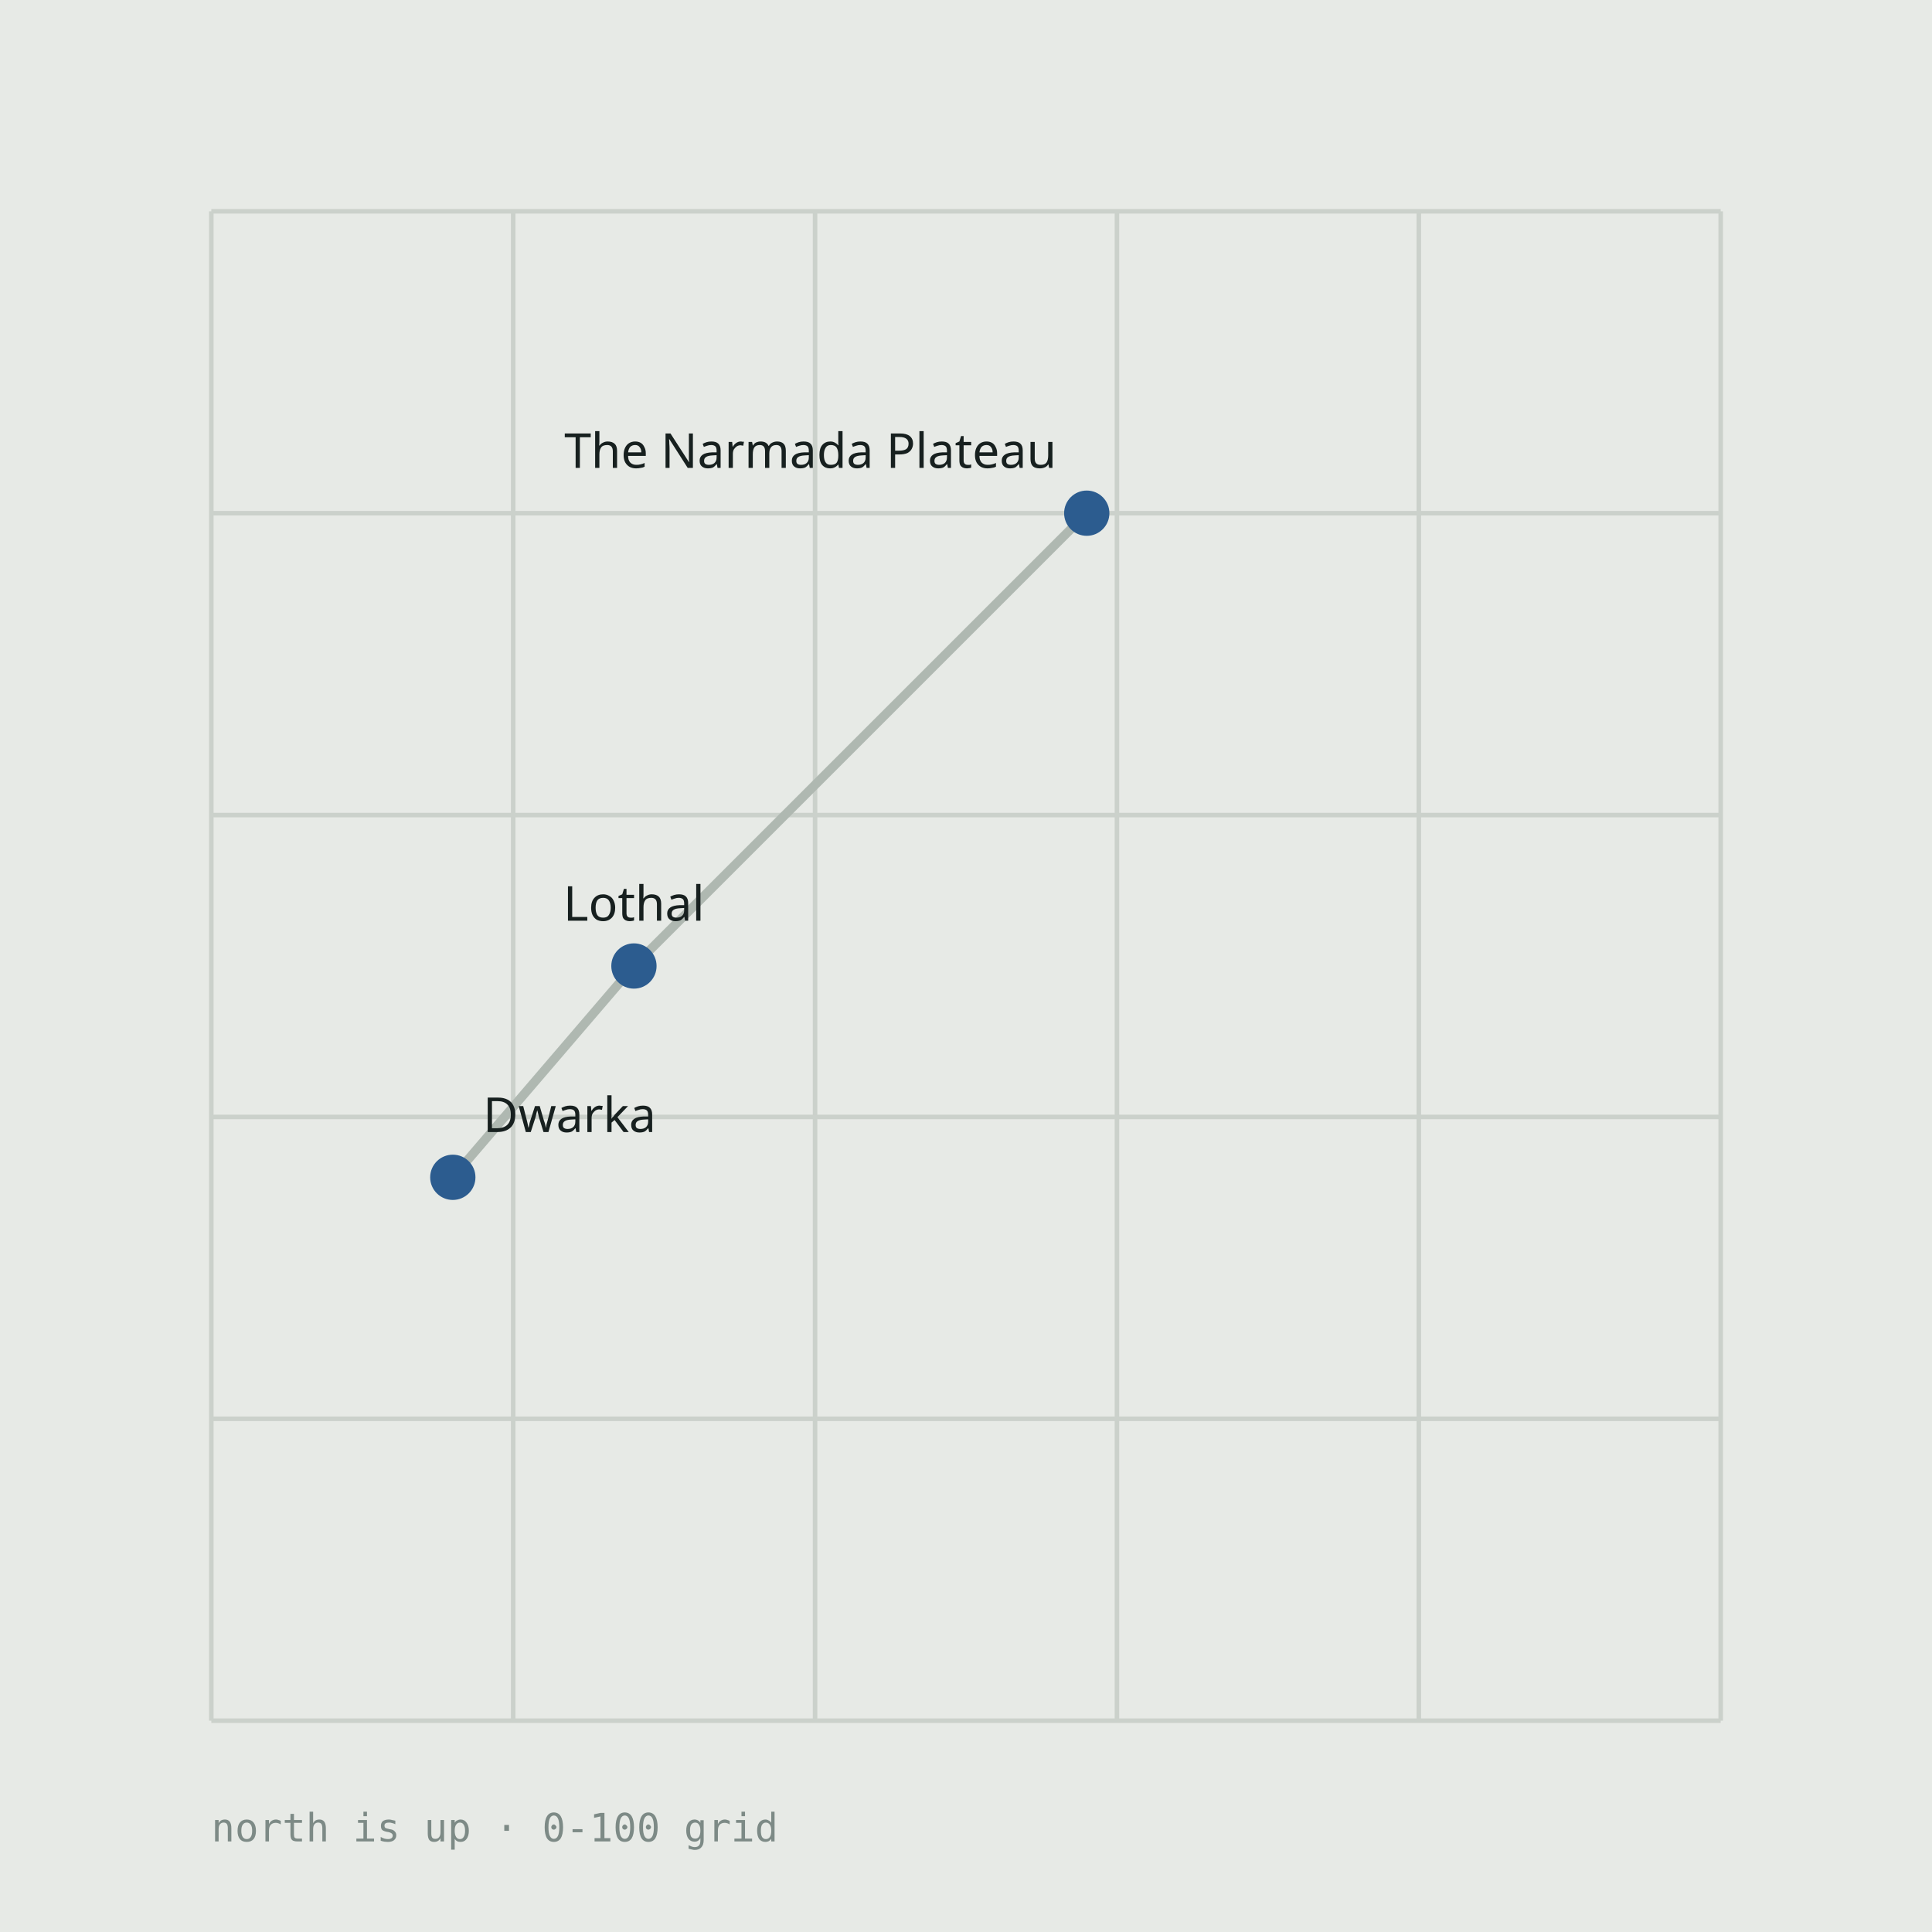
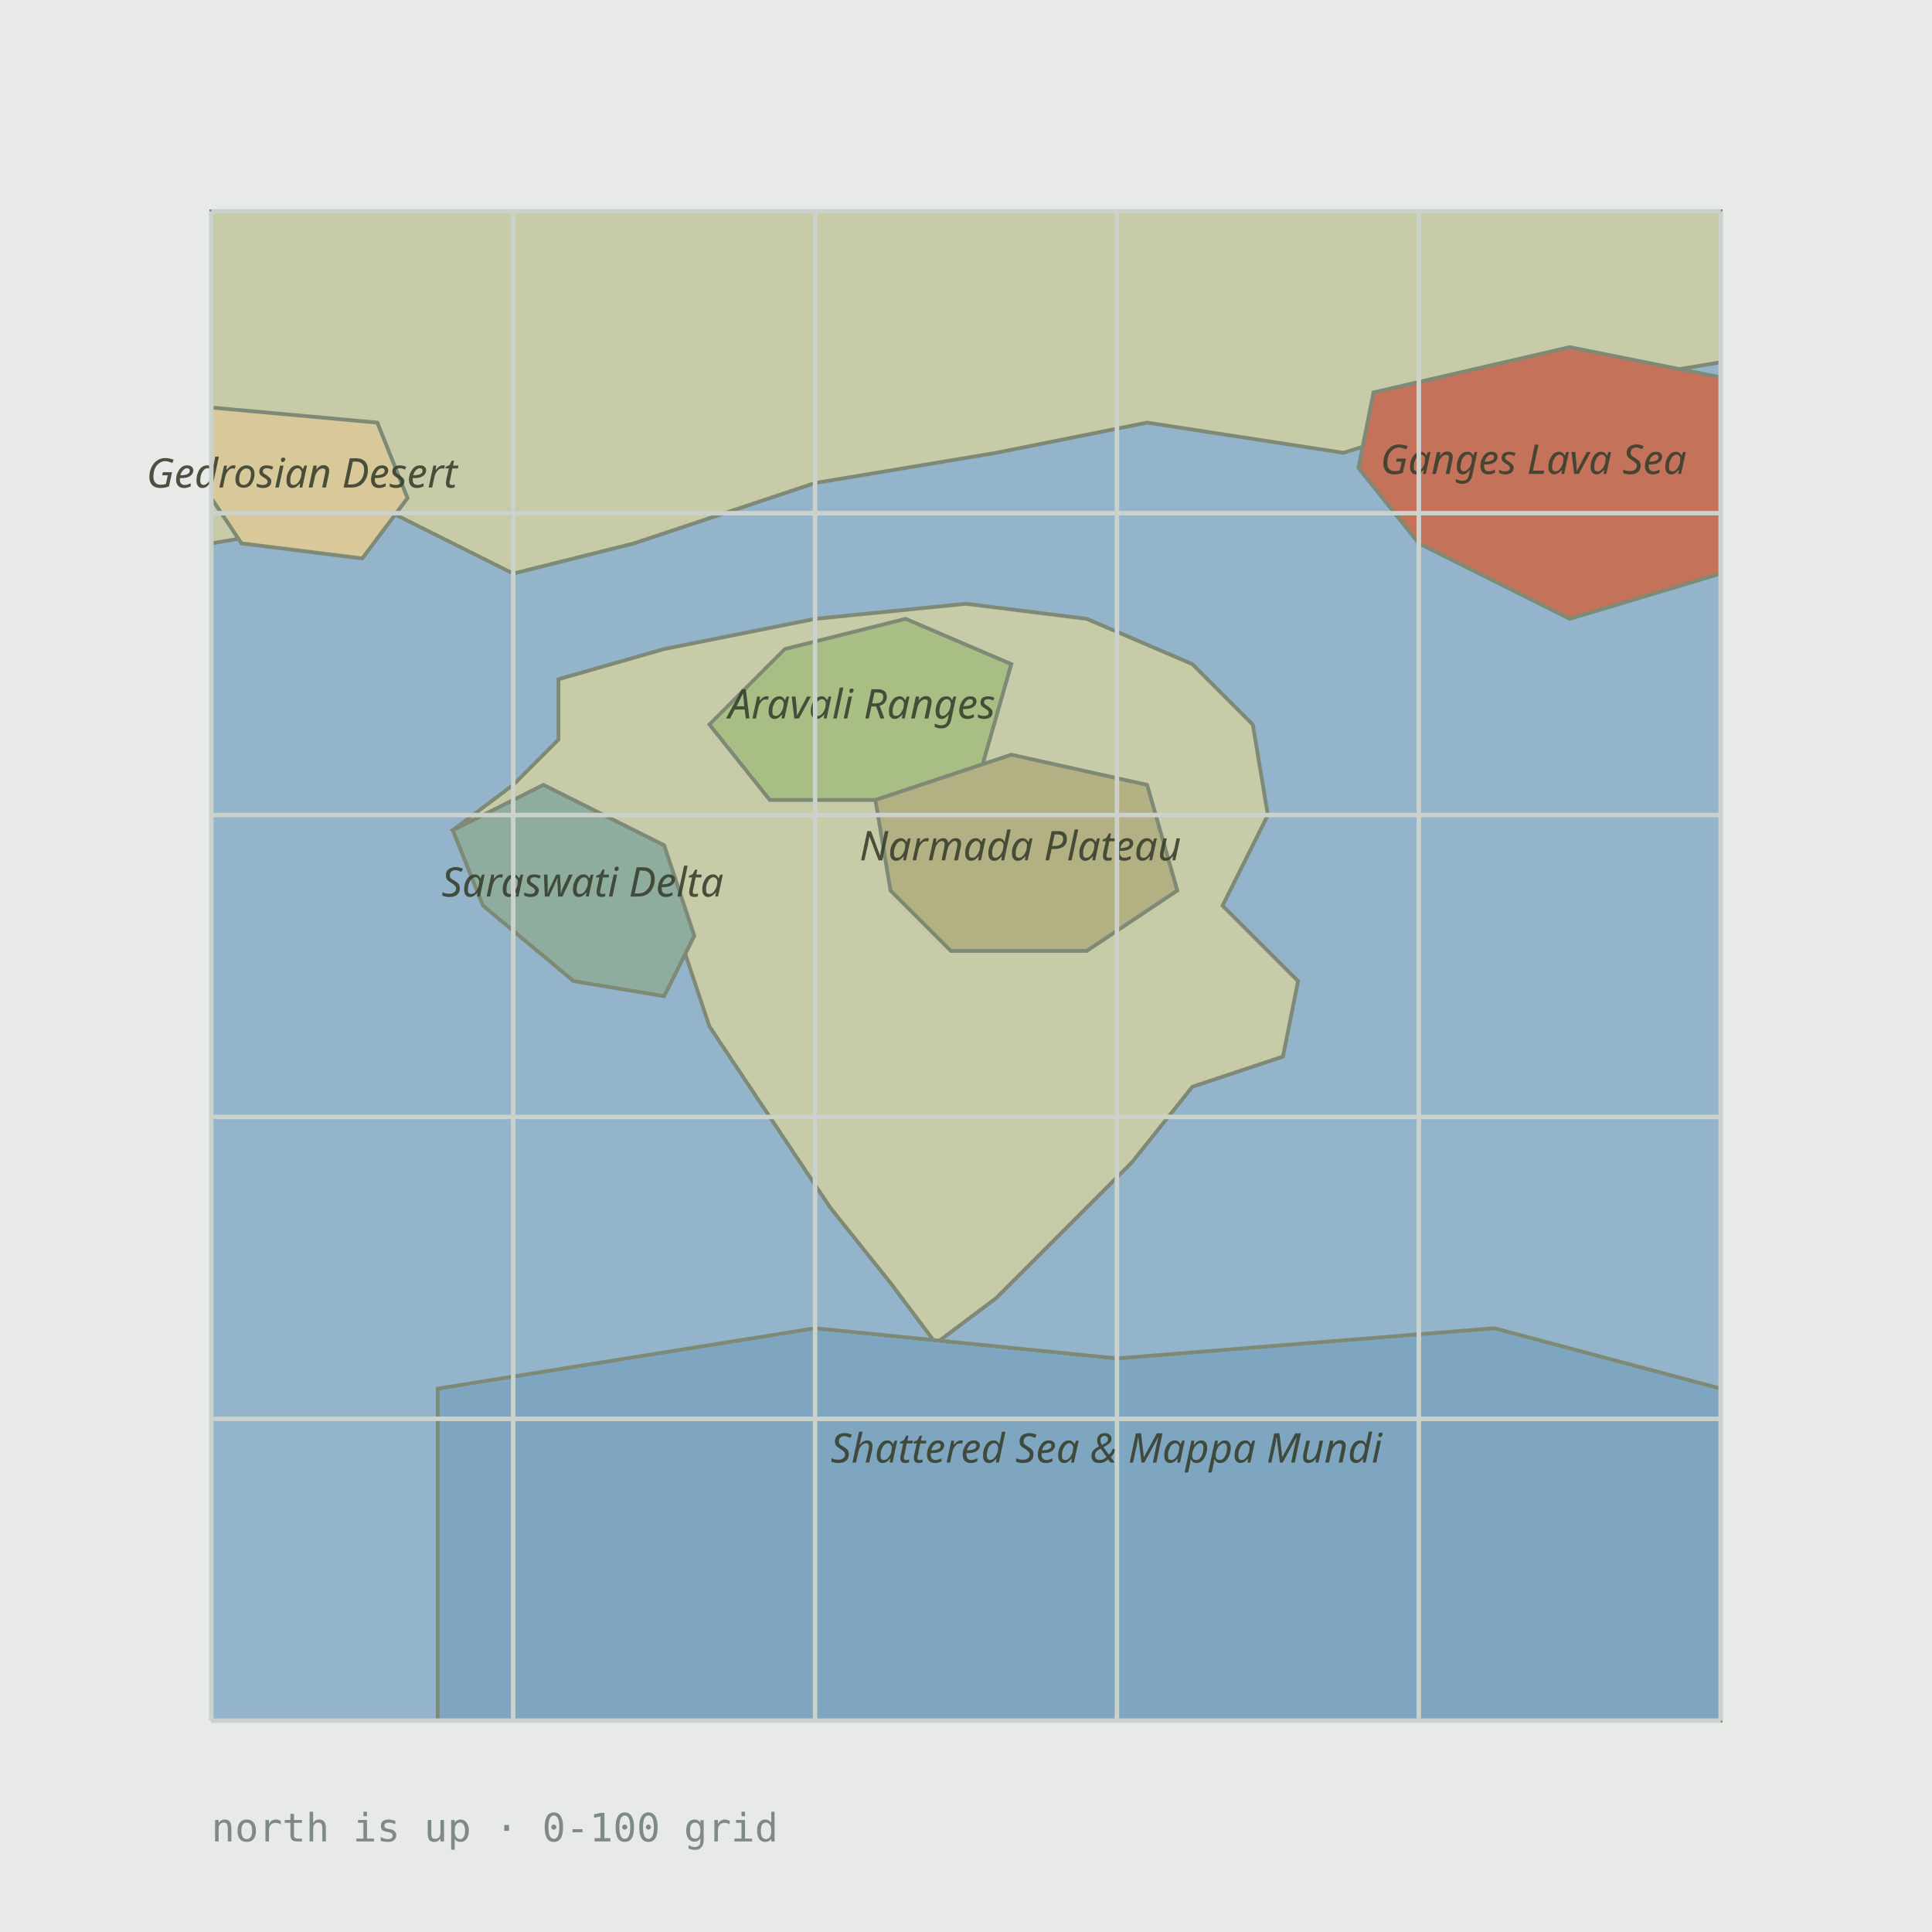
- <svg xmlns="http://www.w3.org/2000/svg" viewBox="-14 -14 128 128" width="720" role="img" aria-label="Map of Post-Cataclysmic Era (The Great Shattering)">
+ <svg xmlns="http://www.w3.org/2000/svg" viewBox="-14 -14 128 128" width="720" role="img" aria-label="Map of Era of Human Migrations">
  <style>
  .bg{fill:#E7EAE6}.grid{stroke:#CBD1CB;stroke-width:.3}.edge{stroke:#AFB8B1;stroke-width:.6}
  .dot{fill:#2C5C8F}.dot-place{fill:#7E6A2E}
  .lbl{fill:#17201F;font:3.2px Archivo,sans-serif}
  .cap{fill:#7D8A86;font:2.6px 'JetBrains Mono',monospace}
  .sea{fill:#93B4CB} .land{fill:#C8CBA8}
  polygon{stroke:#7E8A76;stroke-width:.25}
  .rgn{fill:#39402F;font:2.7px Archivo,sans-serif;font-style:italic;opacity:.9}
  .t-desert{fill:#D9C89A}.t-plains{fill:#A8BE84}.t-forest{fill:#7EA46E}.t-wetland{fill:#8FAD9E}.t-hills{fill:#B3B183}.t-mountains{fill:#A9A79C}.t-river{fill:#8FB3C4}.t-coast{fill:#D8CBA0}.t-sea{fill:#7FA6C0}.t-lava_field{fill:#C4735A}
  @media(prefers-color-scheme:dark){
   .bg{fill:#121817}.grid{stroke:#28322F}.edge{stroke:#3E4C4E}
   .dot{fill:#74A8DA}.dot-place{fill:#CBAE6A}.lbl{fill:#E2E7E3}.cap{fill:#78857F}
   .sea{fill:#18242E} .land{fill:#2A3026}
   polygon{stroke:#3A4436} .rgn{fill:#9FB09A}
   .t-desert{fill:#3B3524}.t-plains{fill:#2A3520}.t-forest{fill:#20301E}.t-wetland{fill:#1E2E2A}.t-hills{fill:#302E20}.t-mountains{fill:#2C2B26}.t-river{fill:#1D2E36}.t-coast{fill:#393322}.t-sea{fill:#1B2C36}.t-lava_field{fill:#3A1C15}
  }
</style>
  <rect class="bg" x="-14" y="-14" width="128" height="128" />
+   <rect class="sea" x="0" y="0" width="100" height="100" />
+   <polygon class="land" points="23,31 30,29 40,27 50,26 58,27 65,30 69,34 70,40 67,46 72,51 71,56 65,58 61,63 57,67 52,72 48,75 45,71 41,66 37,60 33,54 31,48 30,45 25,44 19,43 16,41 20,38 23,35" />
+   <polygon class="land" points="0,0 100,0 100,10 88,12 75,16 62,14 52,16 40,18 28,22 20,24 12,20 0,22" />
+   <polygon class="t-plains" points="33,34 38,29 46,27 53,30 51,37 44,39 37,39" />
+   <text class="rgn" x="43.1" y="33.6" text-anchor="middle">Aravali Ranges</text>
+   <polygon class="t-lava_field" points="77,12 90,9 100,11 100,24 90,27 80,22 76,17" />
+   <text class="rgn" x="87.6" y="17.4" text-anchor="middle">Ganges Lava Sea</text>
+   <polygon class="t-desert" points="0,13 11,14 13,19 10,23 2,22 0,19" />
+   <text class="rgn" x="6.0" y="18.3" text-anchor="middle">Gedrosian Desert</text>
+   <polygon class="t-hills" points="44,39 53,36 62,38 64,45 58,49 49,49 45,45" />
+   <text class="rgn" x="53.6" y="43.0" text-anchor="middle">Narmada Plateau</text>
+   <polygon class="t-wetland" points="16,41 22,38 30,42 32,48 30,52 24,51 18,46" />
+   <text class="rgn" x="24.6" y="45.4" text-anchor="middle">Saraswati Delta</text>
+   <polygon class="t-sea" points="15,78 40,74 60,76 85,74 100,78 100,100 15,100" />
+   <text class="rgn" x="59.3" y="82.9" text-anchor="middle">Shattered Sea &amp; Mappa Mundi</text>
  <line class="grid" x1="0" y1="0" x2="0" y2="100" />
  <line class="grid" x1="0" y1="0" x2="100" y2="0" />
  <line class="grid" x1="20" y1="0" x2="20" y2="100" />
  <line class="grid" x1="0" y1="20" x2="100" y2="20" />
  <line class="grid" x1="40" y1="0" x2="40" y2="100" />
  <line class="grid" x1="0" y1="40" x2="100" y2="40" />
  <line class="grid" x1="60" y1="0" x2="60" y2="100" />
  <line class="grid" x1="0" y1="60" x2="100" y2="60" />
  <line class="grid" x1="80" y1="0" x2="80" y2="100" />
  <line class="grid" x1="0" y1="80" x2="100" y2="80" />
  <line class="grid" x1="100" y1="0" x2="100" y2="100" />
  <line class="grid" x1="0" y1="100" x2="100" y2="100" />
-   <line class="edge" x1="16" y1="64" x2="28" y2="50" />
-   <line class="edge" x1="28" y1="50" x2="58" y2="20" />
-   <circle class="dot" cx="16" cy="64" r="1.5" />
-   <text class="lbl" x="18" y="61" text-anchor="start">Dwarka</text>
-   <circle class="dot" cx="28" cy="50" r="1.5" />
-   <text class="lbl" x="28" y="47" text-anchor="middle">Lothal</text>
-   <circle class="dot" cx="58" cy="20" r="1.5" />
-   <text class="lbl" x="56" y="17" text-anchor="end">The Narmada Plateau</text>
  <text class="cap" x="0" y="108">north is up · 0-100 grid</text>
</svg>
